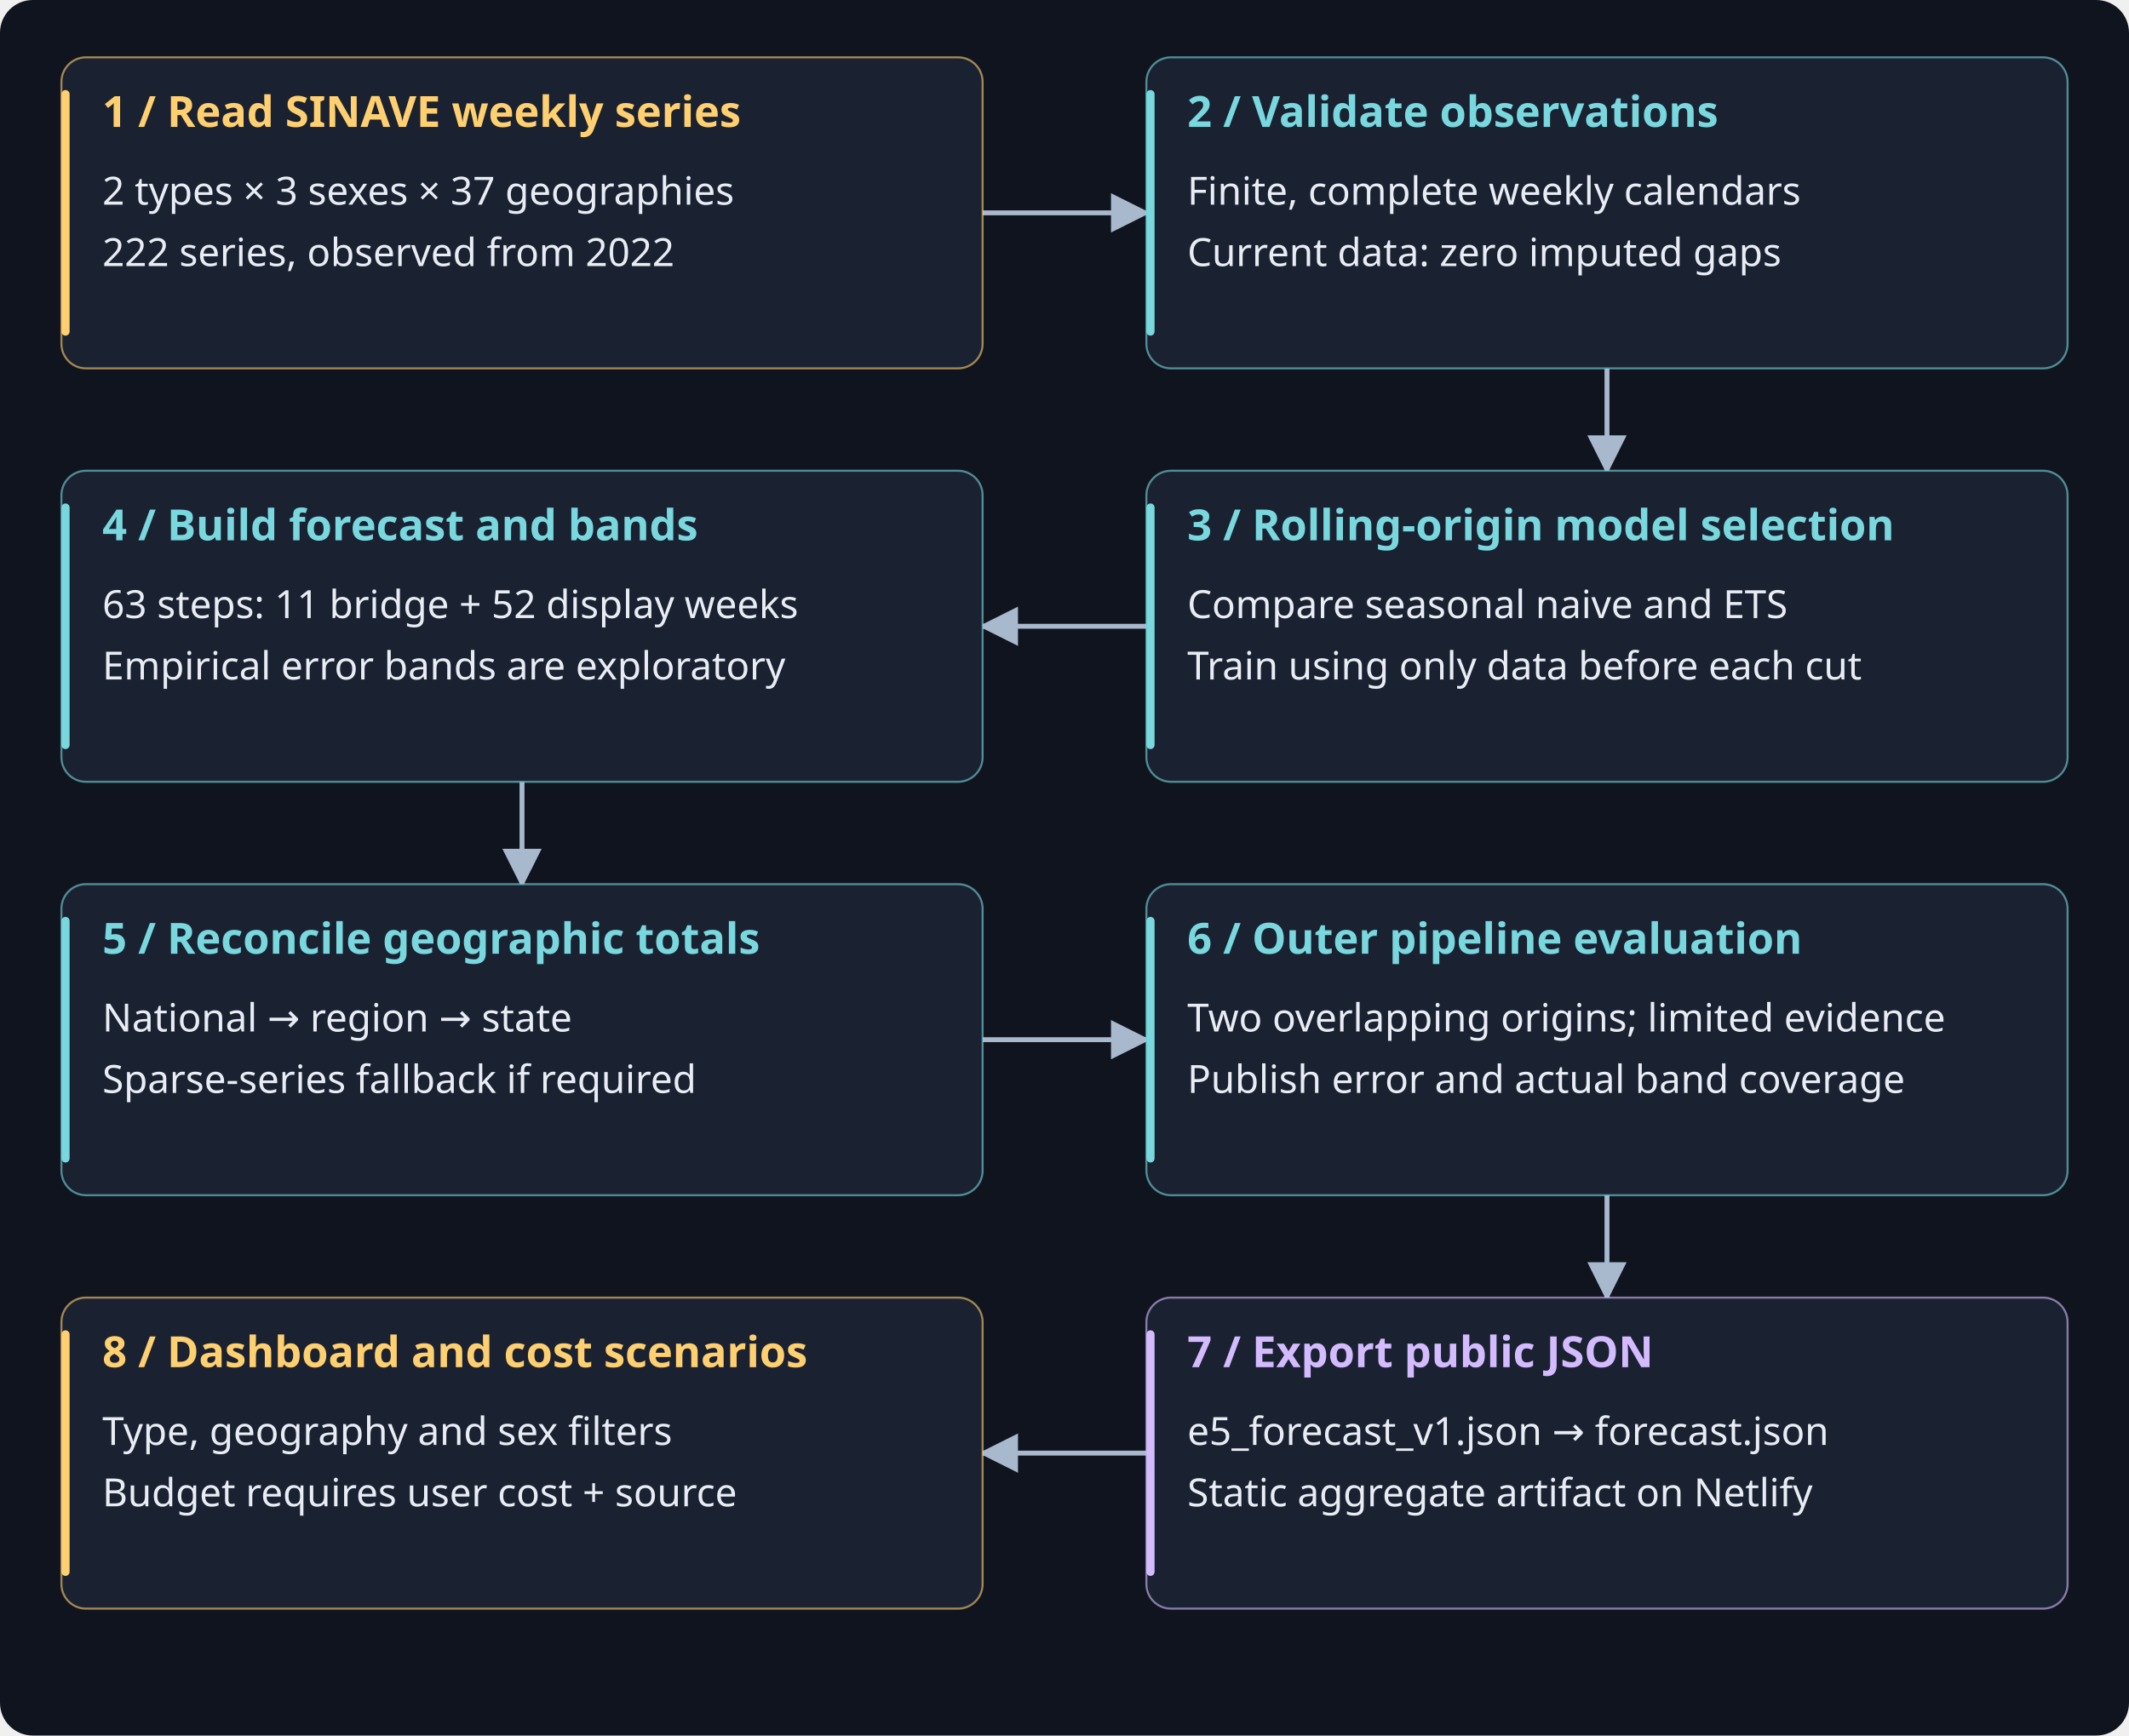
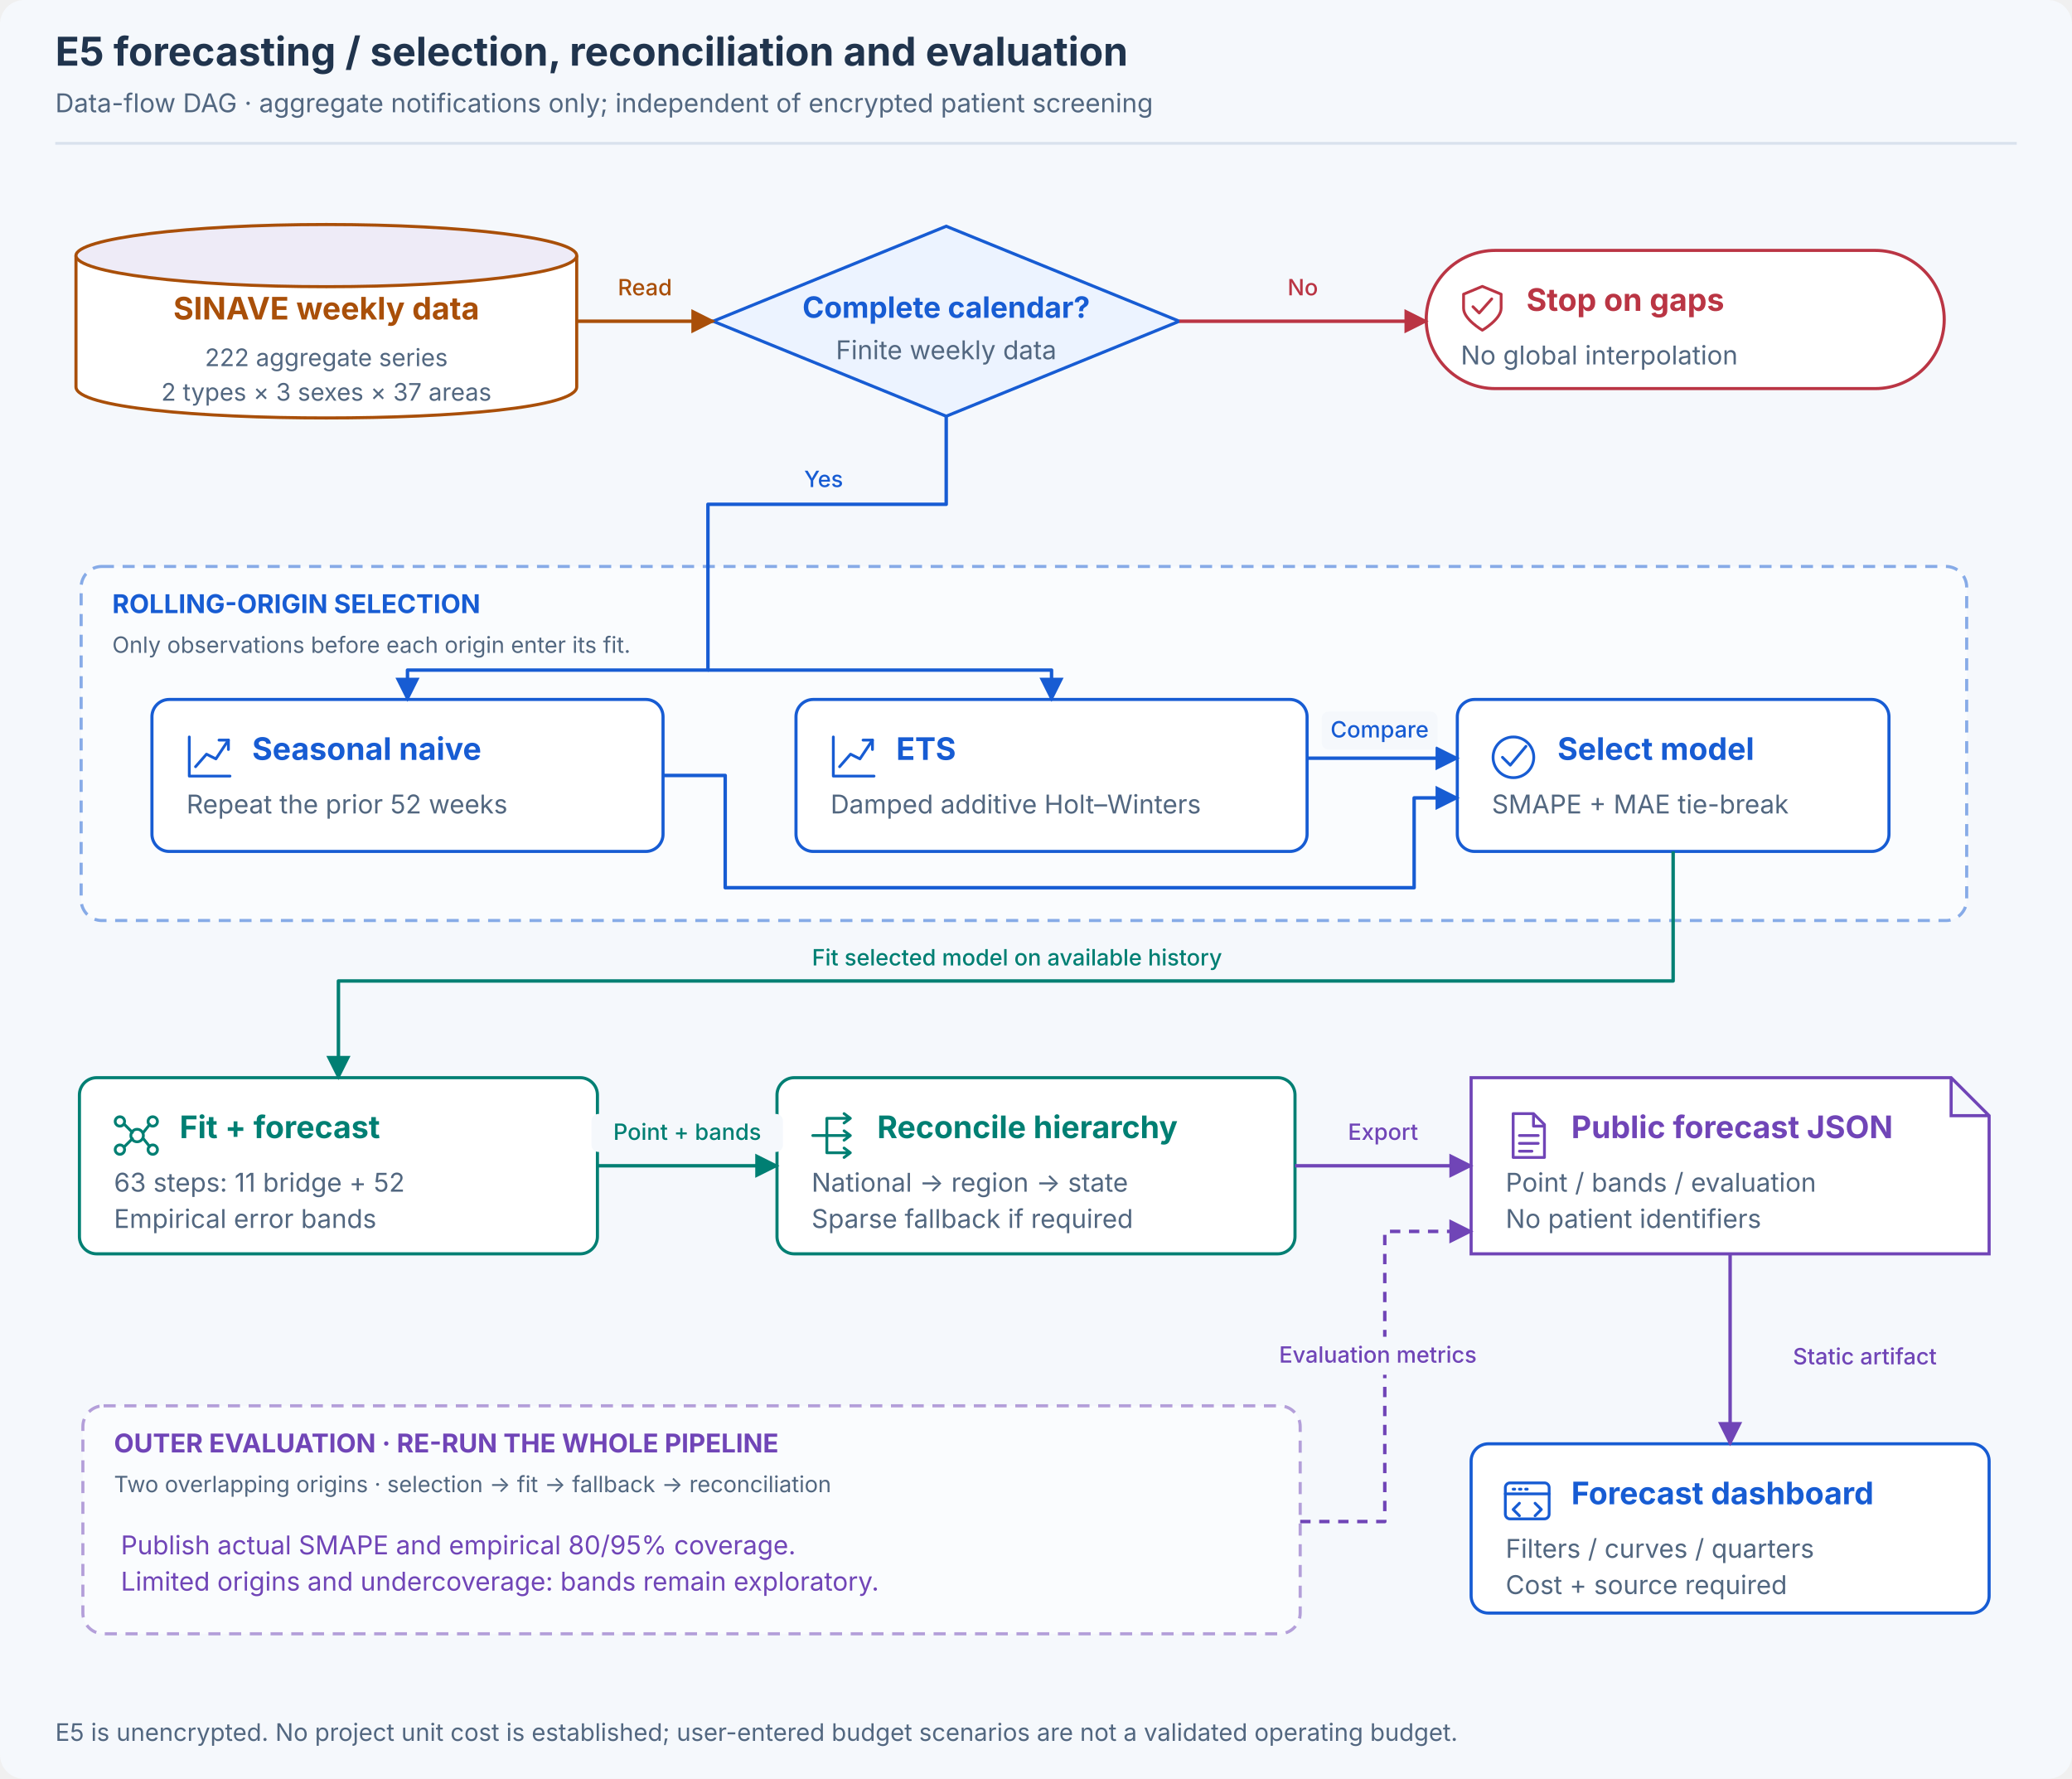
- <svg xmlns="http://www.w3.org/2000/svg" viewBox="0 0 1040 848" role="img" aria-labelledby="title desc">
+ <svg xmlns="http://www.w3.org/2000/svg" viewBox="0 0 1200 1030" role="img" aria-labelledby="title desc">
  <defs>
-     <marker id="arrow" viewBox="0 0 10 10" refX="9" refY="5" markerWidth="8" markerHeight="8" orient="auto-start-reverse">
-       <path d="M 0 0 L 10 5 L 0 10 z" fill="#a8b8cd" />
+     <marker id="a-blue" viewBox="0 0 10 10" refX="9" refY="5" markerWidth="7" markerHeight="7" orient="auto">
+       <path d="M0 0L10 5 0 10z" fill="#175cd3" />
+     </marker>
+     <marker id="a-teal" viewBox="0 0 10 10" refX="9" refY="5" markerWidth="7" markerHeight="7" orient="auto">
+       <path d="M0 0L10 5 0 10z" fill="#007f73" />
+     </marker>
+     <marker id="a-violet" viewBox="0 0 10 10" refX="9" refY="5" markerWidth="7" markerHeight="7" orient="auto">
+       <path d="M0 0L10 5 0 10z" fill="#7045b7" />
+     </marker>
+     <marker id="a-amber" viewBox="0 0 10 10" refX="9" refY="5" markerWidth="7" markerHeight="7" orient="auto">
+       <path d="M0 0L10 5 0 10z" fill="#a94f09" />
+     </marker>
+     <marker id="a-red" viewBox="0 0 10 10" refX="9" refY="5" markerWidth="7" markerHeight="7" orient="auto">
+       <path d="M0 0L10 5 0 10z" fill="#ba3544" />
+     </marker>
+     <marker id="a-ink" viewBox="0 0 10 10" refX="9" refY="5" markerWidth="7" markerHeight="7" orient="auto">
+       <path d="M0 0L10 5 0 10z" fill="#20344d" />
    </marker>
  </defs>
-   <rect width="1040" height="848" fill="#10141e" rx="16" />
-   <path d="M480 104 H560" fill="none" stroke="#a8b8cd" stroke-width="2.4" marker-end="url(#arrow)" />
-   <path d="M785 180 V230" fill="none" stroke="#a8b8cd" stroke-width="2.4" marker-end="url(#arrow)" />
-   <path d="M560 306 H480" fill="none" stroke="#a8b8cd" stroke-width="2.4" marker-end="url(#arrow)" />
-   <path d="M255 382 V432" fill="none" stroke="#a8b8cd" stroke-width="2.4" marker-end="url(#arrow)" />
-   <path d="M480 508 H560" fill="none" stroke="#a8b8cd" stroke-width="2.4" marker-end="url(#arrow)" />
-   <path d="M785 584 V634" fill="none" stroke="#a8b8cd" stroke-width="2.4" marker-end="url(#arrow)" />
-   <path d="M560 710 H480" fill="none" stroke="#a8b8cd" stroke-width="2.4" marker-end="url(#arrow)" />
-   <g transform="translate(30 28)">
-     <rect width="450" height="152" rx="12" fill="#1a2232" stroke="#ffcf70" stroke-opacity=".6" />
-     <rect x="0" y="16" width="4" height="120" rx="2" fill="#ffcf70" />
-     <text x="20" y="34" fill="#ffcf70" font-family="system-ui, sans-serif" font-size="21" font-weight="650">1 / Read SINAVE weekly series</text>
-     <text x="20" y="72" fill="#e8edf5" font-family="system-ui, sans-serif" font-size="19">2 types × 3 sexes × 37 geographies</text>
-     <text x="20" y="102" fill="#e8edf5" font-family="system-ui, sans-serif" font-size="19">222 series, observed from 2022</text>
+   <rect width="1200" height="100%" rx="14" fill="#f5f8fc" />
+   <style>text{font-family:Inter,ui-sans-serif,system-ui,-apple-system,sans-serif} .mono{font-family:ui-monospace,SFMono-Regular,Consolas,monospace}</style>
+   <text x="32" y="38" font-size="23" fill="#20344d" text-anchor="start" font-weight="700">E5 forecasting / selection, reconciliation and evaluation</text>
+   <text x="32" y="65" font-size="15" fill="#526780" text-anchor="start" font-weight="400">Data-flow DAG · aggregate notifications only; independent of encrypted patient screening</text>
+   <path d="M32 83L1168 83" stroke="#d9e2ed" stroke-width="1.6" fill="none" />
+   <g class="node">
+     <path d="M44 148V224C44 248 334 248 334 224V148" fill="white" stroke="#a94f09" stroke-width="1.8" />
+     <ellipse cx="189.0" cy="148" rx="145.0" ry="18" fill="#eeebf7" stroke="#a94f09" stroke-width="1.8" />
+     <text x="189.0" y="185" font-size="18" fill="#a94f09" text-anchor="middle" font-weight="650">SINAVE weekly data</text>
+     <text x="189.0" y="212" font-size="14" fill="#526780" text-anchor="middle" font-weight="400">222 aggregate series</text>
+     <text x="189.0" y="232" font-size="14" fill="#526780" text-anchor="middle" font-weight="400">2 types × 3 sexes × 37 areas</text>
  </g>
-   <g transform="translate(560 28)">
-     <rect width="450" height="152" rx="12" fill="#1a2232" stroke="#79d7de" stroke-opacity=".6" />
-     <rect x="0" y="16" width="4" height="120" rx="2" fill="#79d7de" />
-     <text x="20" y="34" fill="#79d7de" font-family="system-ui, sans-serif" font-size="21" font-weight="650">2 / Validate observations</text>
-     <text x="20" y="72" fill="#e8edf5" font-family="system-ui, sans-serif" font-size="19">Finite, complete weekly calendars</text>
-     <text x="20" y="102" fill="#e8edf5" font-family="system-ui, sans-serif" font-size="19">Current data: zero imputed gaps</text>
+   <g class="node">
+     <path d="M548 131.0L683.0 186 548 241.0 413.0 186Z" fill="#ecf3ff" stroke="#175cd3" stroke-width="1.8" />
+     <text x="548" y="184" font-size="17" fill="#175cd3" text-anchor="middle" font-weight="650">Complete calendar?</text>
+     <text x="548" y="208" font-size="15" fill="#526780" text-anchor="middle" font-weight="400">Finite weekly data</text>
  </g>
-   <g transform="translate(560 230)">
-     <rect width="450" height="152" rx="12" fill="#1a2232" stroke="#79d7de" stroke-opacity=".6" />
-     <rect x="0" y="16" width="4" height="120" rx="2" fill="#79d7de" />
-     <text x="20" y="34" fill="#79d7de" font-family="system-ui, sans-serif" font-size="21" font-weight="650">3 / Rolling-origin model selection</text>
-     <text x="20" y="72" fill="#e8edf5" font-family="system-ui, sans-serif" font-size="19">Compare seasonal naive and ETS</text>
-     <text x="20" y="102" fill="#e8edf5" font-family="system-ui, sans-serif" font-size="19">Train using only data before each cut</text>
+   <g class="node">
+     <rect x="826" y="145" width="300" height="80" rx="40.0" fill="white" stroke="#ba3544" stroke-width="1.8" />
+     <g transform="translate(844 164) scale(0.90625)" fill="none" stroke="#ba3544" stroke-width="1.8" stroke-linecap="round" stroke-linejoin="round">
+       <path d="M16 2l12 5v9c0 7-12 14-12 14S4 23 4 16V7zM10 15l4 4 8-9" />
+     </g>
+     <text x="884" y="180" font-size="18" fill="#ba3544" text-anchor="start" font-weight="650">Stop on gaps</text>
+     <text x="846" y="211" font-size="15" fill="#526780" text-anchor="start" font-weight="400">No global interpolation</text>
  </g>
-   <g transform="translate(30 230)">
-     <rect width="450" height="152" rx="12" fill="#1a2232" stroke="#79d7de" stroke-opacity=".6" />
-     <rect x="0" y="16" width="4" height="120" rx="2" fill="#79d7de" />
-     <text x="20" y="34" fill="#79d7de" font-family="system-ui, sans-serif" font-size="21" font-weight="650">4 / Build forecast and bands</text>
-     <text x="20" y="72" fill="#e8edf5" font-family="system-ui, sans-serif" font-size="19">63 steps: 11 bridge + 52 display weeks</text>
-     <text x="20" y="102" fill="#e8edf5" font-family="system-ui, sans-serif" font-size="19">Empirical error bands are exploratory</text>
+   <rect x="47" y="328" width="1092" height="205" rx="12" fill="white" fill-opacity=".55" stroke="#175cd3" stroke-opacity=".5" stroke-width="1.8" stroke-dasharray="7 5" />
+   <text x="65" y="355" font-size="15" fill="#175cd3" text-anchor="start" font-weight="700">ROLLING-ORIGIN SELECTION</text>
+   <text x="65" y="378" font-size="13" fill="#526780" text-anchor="start" font-weight="400">Only observations before each origin enter its fit.</text>
+   <g class="node">
+     <rect x="88" y="405" width="296" height="88" rx="10" fill="white" stroke="#175cd3" stroke-width="1.8" />
+     <g transform="translate(106 424) scale(0.90625)" fill="none" stroke="#175cd3" stroke-width="1.8" stroke-linecap="round" stroke-linejoin="round">
+       <path d="M4 3v25h26M8 22l7-8 6 3 8-12" />
+       <path d="M23 5h6v6" />
+     </g>
+     <text x="146" y="440" font-size="18" fill="#175cd3" text-anchor="start" font-weight="650">Seasonal naive</text>
+     <text x="108" y="471" font-size="15" fill="#526780" text-anchor="start" font-weight="400">Repeat the prior 52 weeks</text>
  </g>
-   <g transform="translate(30 432)">
-     <rect width="450" height="152" rx="12" fill="#1a2232" stroke="#79d7de" stroke-opacity=".6" />
-     <rect x="0" y="16" width="4" height="120" rx="2" fill="#79d7de" />
-     <text x="20" y="34" fill="#79d7de" font-family="system-ui, sans-serif" font-size="21" font-weight="650">5 / Reconcile geographic totals</text>
-     <text x="20" y="72" fill="#e8edf5" font-family="system-ui, sans-serif" font-size="19">National → region → state</text>
-     <text x="20" y="102" fill="#e8edf5" font-family="system-ui, sans-serif" font-size="19">Sparse-series fallback if required</text>
+   <g class="node">
+     <rect x="461" y="405" width="296" height="88" rx="10" fill="white" stroke="#175cd3" stroke-width="1.8" />
+     <g transform="translate(479 424) scale(0.90625)" fill="none" stroke="#175cd3" stroke-width="1.8" stroke-linecap="round" stroke-linejoin="round">
+       <path d="M4 3v25h26M8 22l7-8 6 3 8-12" />
+       <path d="M23 5h6v6" />
+     </g>
+     <text x="519" y="440" font-size="18" fill="#175cd3" text-anchor="start" font-weight="650">ETS</text>
+     <text x="481" y="471" font-size="15" fill="#526780" text-anchor="start" font-weight="400">Damped additive Holt–Winters</text>
  </g>
-   <g transform="translate(560 432)">
-     <rect width="450" height="152" rx="12" fill="#1a2232" stroke="#79d7de" stroke-opacity=".6" />
-     <rect x="0" y="16" width="4" height="120" rx="2" fill="#79d7de" />
-     <text x="20" y="34" fill="#79d7de" font-family="system-ui, sans-serif" font-size="21" font-weight="650">6 / Outer pipeline evaluation</text>
-     <text x="20" y="72" fill="#e8edf5" font-family="system-ui, sans-serif" font-size="19">Two overlapping origins; limited evidence</text>
-     <text x="20" y="102" fill="#e8edf5" font-family="system-ui, sans-serif" font-size="19">Publish error and actual band coverage</text>
+   <g class="node">
+     <rect x="844" y="405" width="250" height="88" rx="10" fill="white" stroke="#175cd3" stroke-width="1.8" />
+     <g transform="translate(862 424) scale(0.90625)" fill="none" stroke="#175cd3" stroke-width="1.8" stroke-linecap="round" stroke-linejoin="round">
+       <circle cx="16" cy="16" r="13" />
+       <path d="M9 16l5 5 10-12" />
+     </g>
+     <text x="902" y="440" font-size="18" fill="#175cd3" text-anchor="start" font-weight="650">Select model</text>
+     <text x="864" y="471" font-size="15" fill="#526780" text-anchor="start" font-weight="400">SMAPE + MAE tie-break</text>
  </g>
-   <g transform="translate(560 634)">
-     <rect width="450" height="152" rx="12" fill="#1a2232" stroke="#d4bbff" stroke-opacity=".6" />
-     <rect x="0" y="16" width="4" height="120" rx="2" fill="#d4bbff" />
-     <text x="20" y="34" fill="#d4bbff" font-family="system-ui, sans-serif" font-size="21" font-weight="650">7 / Export public JSON</text>
-     <text x="20" y="72" fill="#e8edf5" font-family="system-ui, sans-serif" font-size="19">e5_forecast_v1.json → forecast.json</text>
-     <text x="20" y="102" fill="#e8edf5" font-family="system-ui, sans-serif" font-size="19">Static aggregate artifact on Netlify</text>
+   <g class="node">
+     <rect x="46" y="624" width="300" height="102" rx="10" fill="white" stroke="#007f73" stroke-width="1.8" />
+     <g transform="translate(64 643) scale(0.90625)" fill="none" stroke="#007f73" stroke-width="1.8" stroke-linecap="round" stroke-linejoin="round">
+       <circle cx="6" cy="7" r="3" />
+       <circle cx="6" cy="25" r="3" />
+       <circle cx="17" cy="16" r="4" />
+       <circle cx="27" cy="7" r="3" />
+       <circle cx="27" cy="25" r="3" />
+       <path d="M9 9l5 5M9 23l5-5m7-4 4-5m-4 9 4 5" />
+     </g>
+     <text x="104" y="659" font-size="18" fill="#007f73" text-anchor="start" font-weight="650">Fit + forecast</text>
+     <text x="66" y="690" font-size="15" fill="#526780" text-anchor="start" font-weight="400">63 steps: 11 bridge + 52</text>
+     <text x="66" y="711" font-size="15" fill="#526780" text-anchor="start" font-weight="400">Empirical error bands</text>
  </g>
-   <g transform="translate(30 634)">
-     <rect width="450" height="152" rx="12" fill="#1a2232" stroke="#ffcf70" stroke-opacity=".6" />
-     <rect x="0" y="16" width="4" height="120" rx="2" fill="#ffcf70" />
-     <text x="20" y="34" fill="#ffcf70" font-family="system-ui, sans-serif" font-size="21" font-weight="650">8 / Dashboard and cost scenarios</text>
-     <text x="20" y="72" fill="#e8edf5" font-family="system-ui, sans-serif" font-size="19">Type, geography and sex filters</text>
-     <text x="20" y="102" fill="#e8edf5" font-family="system-ui, sans-serif" font-size="19">Budget requires user cost + source</text>
+   <g class="node">
+     <rect x="450" y="624" width="300" height="102" rx="10" fill="white" stroke="#007f73" stroke-width="1.8" />
+     <g transform="translate(468 643) scale(0.90625)" fill="none" stroke="#007f73" stroke-width="1.8" stroke-linecap="round" stroke-linejoin="round">
+       <path d="M3 16h9m0 0V5h15m-15 11h15m-15 0v11h15M23 2l4 3-4 3m0 5 4 3-4 3m0 5 4 3-4 3" />
+     </g>
+     <text x="508" y="659" font-size="18" fill="#007f73" text-anchor="start" font-weight="650">Reconcile hierarchy</text>
+     <text x="470" y="690" font-size="15" fill="#526780" text-anchor="start" font-weight="400">National → region → state</text>
+     <text x="470" y="711" font-size="15" fill="#526780" text-anchor="start" font-weight="400">Sparse fallback if required</text>
  </g>
+   <g class="node">
+     <path d="M852 624H1130L1152 646V726H852Z M1130 624V646H1152" fill="white" stroke="#7045b7" stroke-width="1.8" />
+     <g transform="translate(870 643) scale(0.90625)" fill="none" stroke="#7045b7" stroke-width="1.8" stroke-linecap="round" stroke-linejoin="round">
+       <path d="M7 2h13l7 7v21H7zM20 2v8h7M11 16h12m-12 5h12m-12 5h8" />
+     </g>
+     <text x="910" y="659" font-size="18" fill="#7045b7" text-anchor="start" font-weight="650">Public forecast JSON</text>
+     <text x="872" y="690" font-size="15" fill="#526780" text-anchor="start" font-weight="400">Point / bands / evaluation</text>
+     <text x="872" y="711" font-size="15" fill="#526780" text-anchor="start" font-weight="400">No patient identifiers</text>
+   </g>
+   <g class="node">
+     <rect x="852" y="836" width="300" height="98" rx="10" fill="white" stroke="#175cd3" stroke-width="1.8" />
+     <g transform="translate(870 855) scale(0.90625)" fill="none" stroke="#175cd3" stroke-width="1.8" stroke-linecap="round" stroke-linejoin="round">
+       <rect x="2" y="4" width="28" height="23" rx="3" />
+       <path d="M2 11h28M7 8h1m3 0h1m3 0h1M11 17l-4 4 4 4m10-8 4 4-4 4" />
+     </g>
+     <text x="910" y="871" font-size="18" fill="#175cd3" text-anchor="start" font-weight="650">Forecast dashboard</text>
+     <text x="872" y="902" font-size="15" fill="#526780" text-anchor="start" font-weight="400">Filters / curves / quarters</text>
+     <text x="872" y="923" font-size="15" fill="#526780" text-anchor="start" font-weight="400">Cost + source required</text>
+   </g>
+   <rect x="48" y="814" width="705" height="132" rx="12" fill="white" fill-opacity=".55" stroke="#7045b7" stroke-opacity=".5" stroke-width="1.8" stroke-dasharray="7 5" />
+   <text x="66" y="841" font-size="15" fill="#7045b7" text-anchor="start" font-weight="700">OUTER EVALUATION · RE-RUN THE WHOLE PIPELINE</text>
+   <text x="66" y="864" font-size="13" fill="#526780" text-anchor="start" font-weight="400">Two overlapping origins · selection → fit → fallback → reconciliation</text>
+   <text x="70" y="900" font-size="15" fill="#7045b7" text-anchor="start" font-weight="400">Publish actual SMAPE and empirical 80/95% coverage.</text>
+   <text x="70" y="921" font-size="15" fill="#7045b7" text-anchor="start" font-weight="400">Limited origins and undercoverage: bands remain exploratory.</text>
+   <path d="M334 186 L413 186" fill="none" stroke="#a94f09" stroke-width="2" stroke-linejoin="round" marker-end="url(#a-amber)" />
+   <rect x="350.9" y="156" width="45.2" height="22" rx="4" fill="#f5f8fc" />
+   <text x="373.5" y="171" font-size="13" fill="#a94f09" text-anchor="middle" font-weight="550">Read</text>
+   <path d="M683 186 L826 186" fill="none" stroke="#ba3544" stroke-width="2" stroke-linejoin="round" marker-end="url(#a-red)" />
+   <rect x="739.2" y="156" width="30.6" height="22" rx="4" fill="#f5f8fc" />
+   <text x="754.5" y="171" font-size="13" fill="#ba3544" text-anchor="middle" font-weight="550">No</text>
+   <path d="M548 241 L548 292 L410 292 L410 388 L236 388 L236 405" fill="none" stroke="#175cd3" stroke-width="2" stroke-linejoin="round" marker-end="url(#a-blue)" />
+   <rect x="458.05" y="267" width="37.9" height="22" rx="4" fill="#f5f8fc" />
+   <text x="477" y="282" font-size="13" fill="#175cd3" text-anchor="middle" font-weight="550">Yes</text>
+   <path d="M410 388 L609 388 L609 405" fill="none" stroke="#175cd3" stroke-width="2" stroke-linejoin="round" marker-end="url(#a-blue)" />
+   <path d="M384 449 L420 449 L420 514 L819 514 L819 462 L844 462" fill="none" stroke="#175cd3" stroke-width="2" stroke-linejoin="round" marker-end="url(#a-blue)" />
+   <path d="M757 439 L844 439" fill="none" stroke="#175cd3" stroke-width="2" stroke-linejoin="round" marker-end="url(#a-blue)" />
+   <rect x="765.45" y="412" width="67.1" height="22" rx="4" fill="#f5f8fc" />
+   <text x="799" y="427" font-size="13" fill="#175cd3" text-anchor="middle" font-weight="550">Compare</text>
+   <path d="M969 493 L969 568 L196 568 L196 624" fill="none" stroke="#007f73" stroke-width="2" stroke-linejoin="round" marker-end="url(#a-teal)" />
+   <rect x="438.65" y="544" width="300.7" height="22" rx="4" fill="#f5f8fc" />
+   <text x="589" y="559" font-size="13" fill="#007f73" text-anchor="middle" font-weight="550">Fit selected model on available history</text>
+   <path d="M346 675 L450 675" fill="none" stroke="#007f73" stroke-width="2" stroke-linejoin="round" marker-end="url(#a-teal)" />
+   <rect x="342.55" y="645" width="110.9" height="22" rx="4" fill="#f5f8fc" />
+   <text x="398" y="660" font-size="13" fill="#007f73" text-anchor="middle" font-weight="550">Point + bands</text>
+   <path d="M750 675 L852 675" fill="none" stroke="#7045b7" stroke-width="2" stroke-linejoin="round" marker-end="url(#a-violet)" />
+   <rect x="771.1" y="645" width="59.8" height="22" rx="4" fill="#f5f8fc" />
+   <text x="801" y="660" font-size="13" fill="#7045b7" text-anchor="middle" font-weight="550">Export</text>
+   <path d="M1002 726 L1002 836" fill="none" stroke="#7045b7" stroke-width="2" stroke-linejoin="round" marker-end="url(#a-violet)" />
+   <rect x="1017.25" y="775" width="125.5" height="22" rx="4" fill="#f5f8fc" />
+   <text x="1080" y="790" font-size="13" fill="#7045b7" text-anchor="middle" font-weight="550">Static artifact</text>
+   <path d="M753 881 L802 881 L802 713 L852 713" fill="none" stroke="#7045b7" stroke-width="2" stroke-linejoin="round" marker-end="url(#a-violet)" stroke-dasharray="6 5" />
+   <rect x="724.3" y="774" width="147.4" height="22" rx="4" fill="#f5f8fc" />
+   <text x="798" y="789" font-size="13" fill="#7045b7" text-anchor="middle" font-weight="550">Evaluation metrics</text>
+   <text x="32" y="1008" font-size="14" fill="#526780" text-anchor="start" font-weight="400">E5 is unencrypted. No project unit cost is established; user-entered budget scenarios are not a validated operating budget.</text>
</svg>
